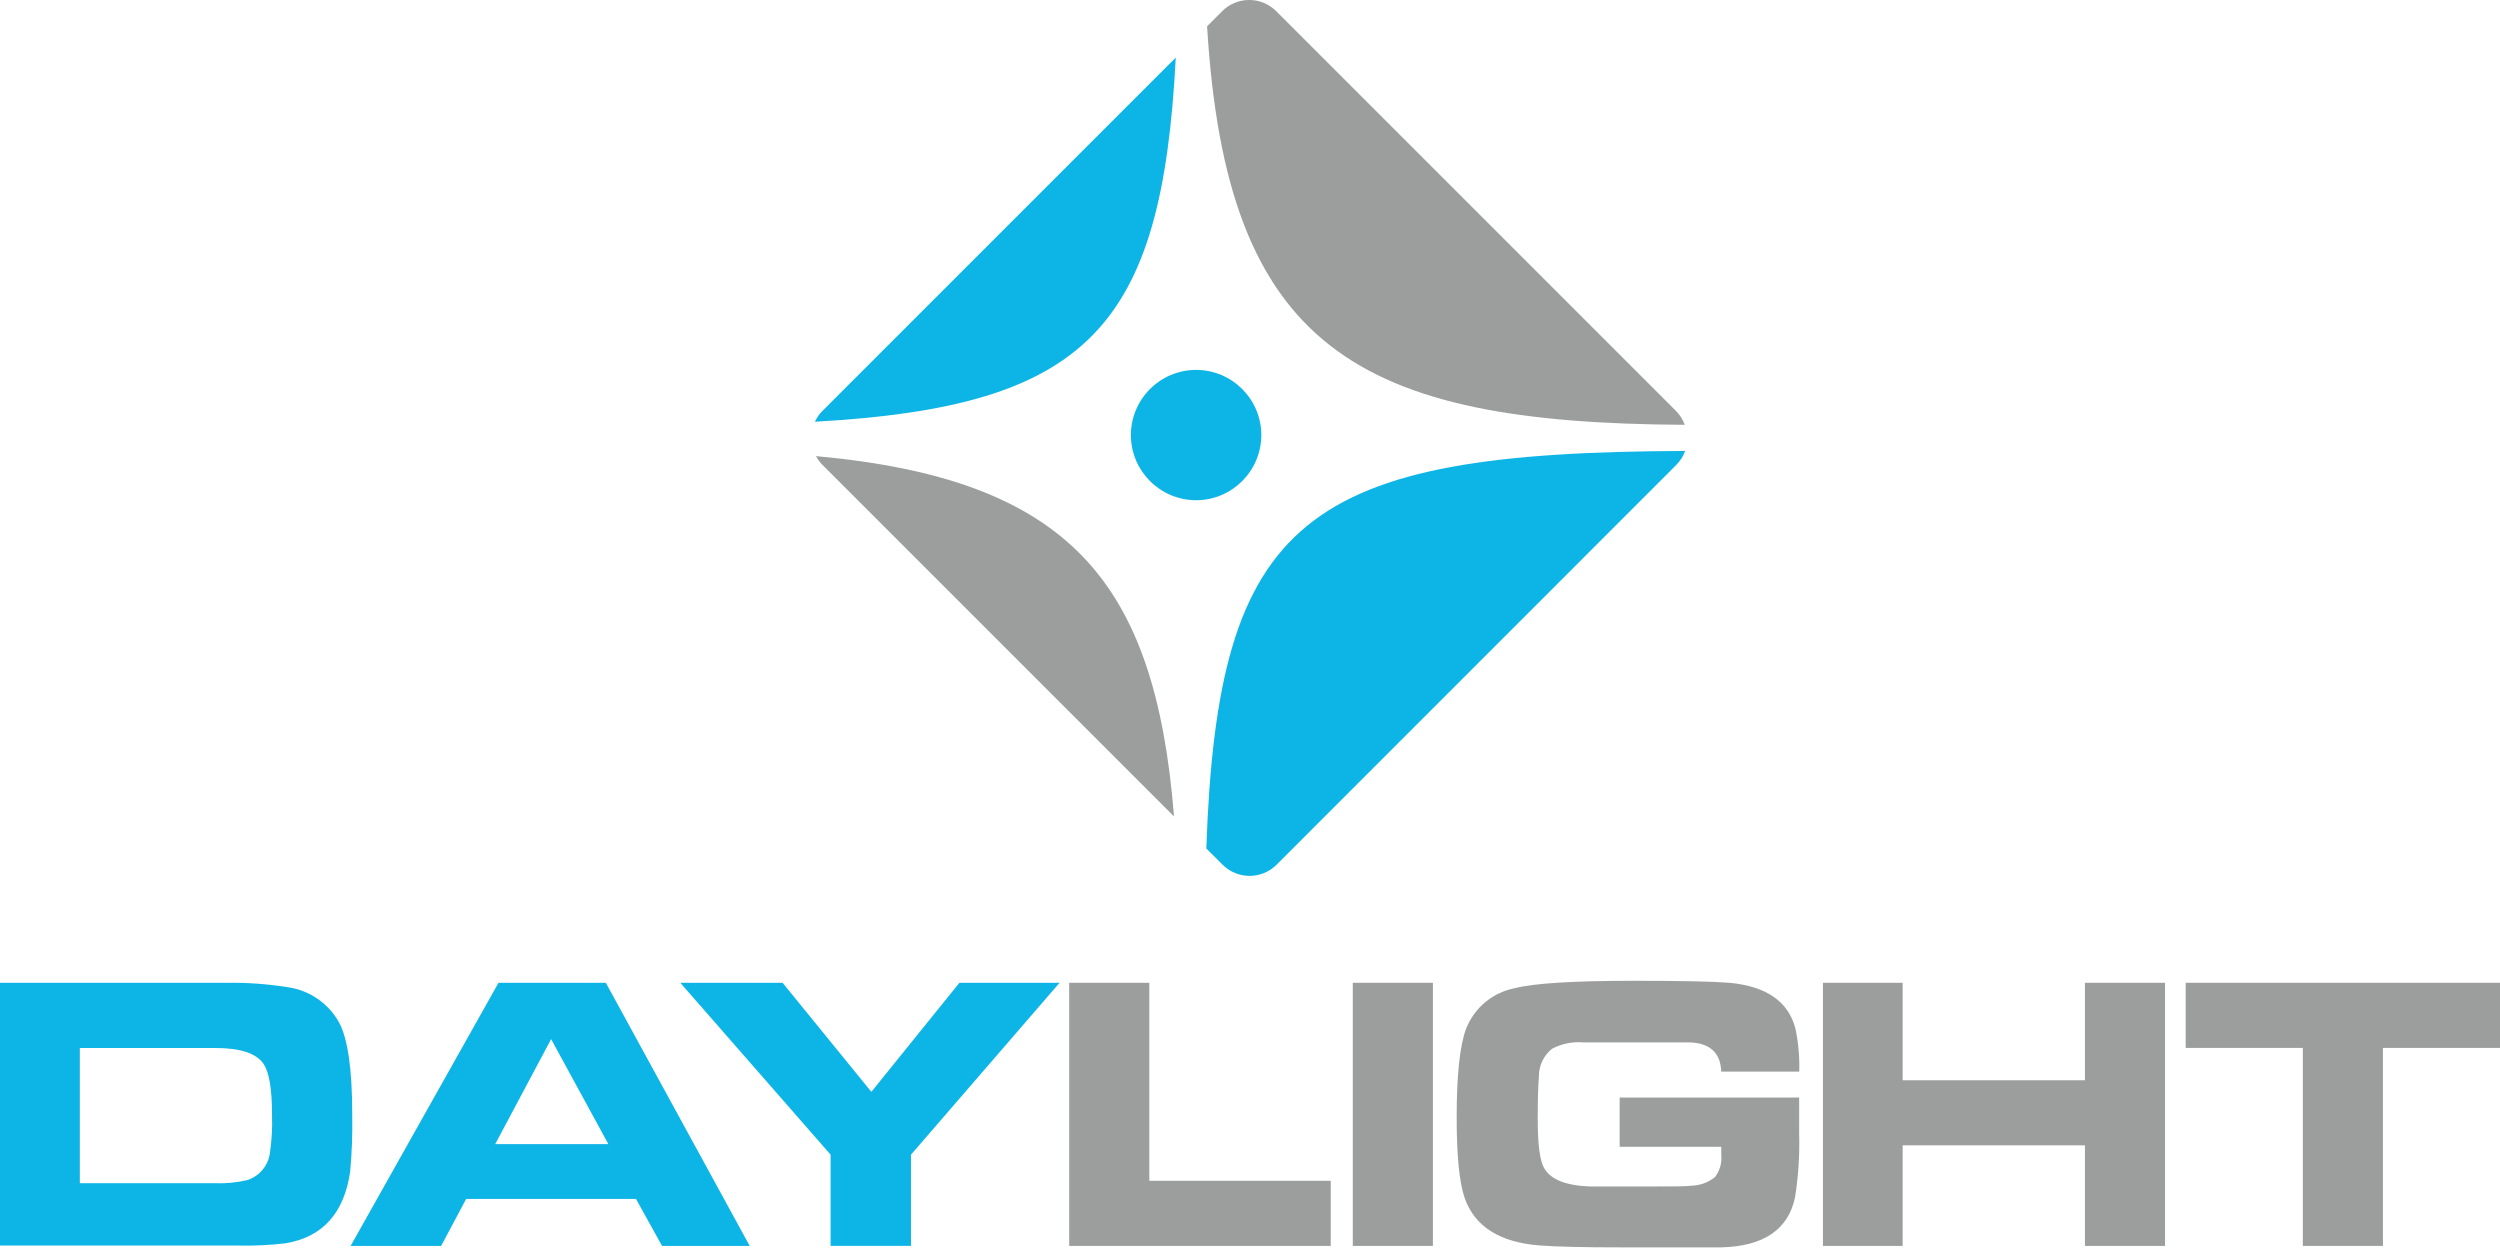
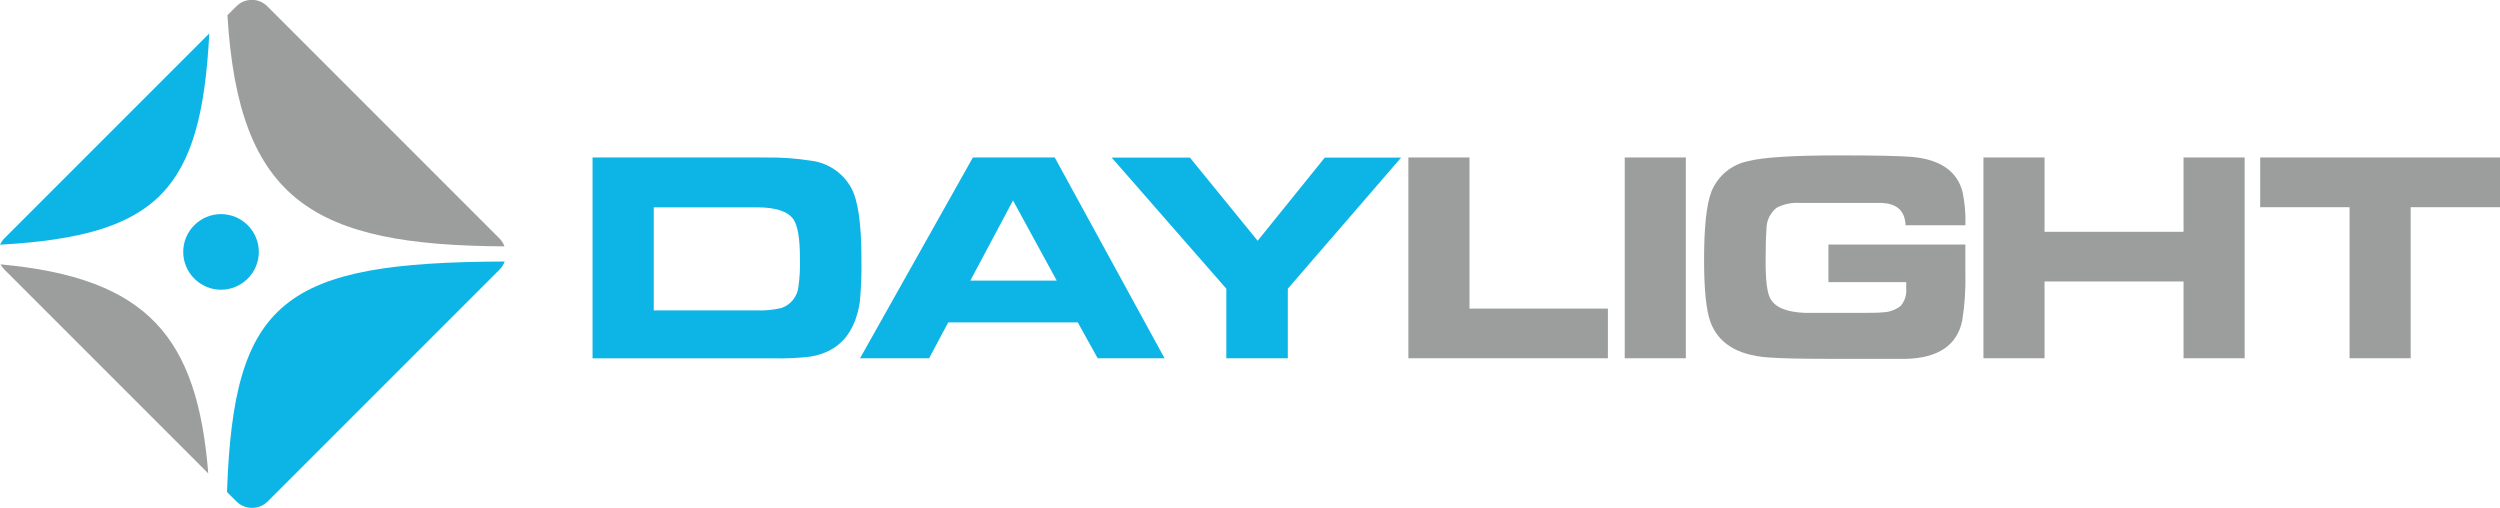
- <svg xmlns="http://www.w3.org/2000/svg" id="Layer_1" data-name="Layer 1" viewBox="0 0 261.83 130.69">
+ <svg xmlns="http://www.w3.org/2000/svg" id="Layer_1" data-name="Layer 1" viewBox="0 0 343.18 69.71">
  <defs>
    <style>.cls-1{fill:#9c9d9d;}.cls-1,.cls-2{fill-rule:evenodd;}.cls-2{fill:#0db5e6;}</style>
  </defs>
-   <path class="cls-1" d="M-530.31,4.37l-36.82-36.82a4,4,0,0,1-.68-0.92C-541.2-30.94-532.29-20.2-530.31,4.37Z" transform="translate(653.27 81.14)" />
-   <path class="cls-2" d="M-476.78-33.91a4,4,0,0,1-.93,1.46L-519.57,9.42a4,4,0,0,1-5.66,0l-1.7-1.7C-525.73-27-516.72-33.78-476.78-33.91Z" transform="translate(653.27 81.14)" />
-   <path class="cls-1" d="M-526.85-78.39l1.58-1.58a4,4,0,0,1,5.66,0l41.86,41.86a4,4,0,0,1,.93,1.46C-511.15-36.82-524.82-44.67-526.85-78.39Z" transform="translate(653.27 81.14)" />
-   <path class="cls-2" d="M-567.13-38.11l37-37c-1.46,28.31-9.2,36.54-37.79,38.14A4,4,0,0,1-567.13-38.11Z" transform="translate(653.27 81.14)" />
-   <path class="cls-1" d="M-412.09,49.35V28.61h-12.27V21.79h32.92v6.82H-403.7V49.35h-8.39Zm-129.2,0V21.79h8.39V42.53h19v6.82h-27.36Zm29.7,0V21.79h8.39V49.35h-8.39Zm46.76-18.26H-473q-0.12-3-3.41-3.06h-5.12c-0.89,0-2,0-3.27,0l-2.67,0a6,6,0,0,0-3.24.66,3.68,3.68,0,0,0-1.39,2.95c-0.08,1-.12,2.44-0.12,4.48q0,3.81.63,5c0.65,1.24,2.24,1.9,4.79,2,0.36,0,2.53,0,6.49,0,2.29,0,3.69,0,4.2-.08a4.07,4.07,0,0,0,2.45-.9A3.28,3.28,0,0,0-473,39.8c0-.17,0-0.45,0-0.83h-10.64V33.81h18.8v3.82a35.87,35.87,0,0,1-.43,6.62q-1.06,5.07-7.71,5.25-1.5,0-10.51,0-5.9,0-8.52-.2-6.27-.49-7.85-4.94-0.85-2.4-.85-8.45,0-6.73,1-9.34a6.88,6.88,0,0,1,5.06-4.21q3-.78,12.51-0.78,7.36,0,10,.21,5.84,0.55,6.92,4.84a19.17,19.17,0,0,1,.39,4.41h0Zm2.48,18.26V21.79H-454V32h19.09V21.79h8.39V49.35h-8.39V38.81H-454V49.35h-8.39Z" transform="translate(653.27 81.14)" />
-   <path class="cls-2" d="M-566.28,49.35V39.79l-15.74-18h10.71l9.3,11.42,9.22-11.42h10.49l-15.56,18v9.55h-8.43Zm-87,0V21.79h23.84a36.58,36.58,0,0,1,6.16.44,7.32,7.32,0,0,1,5.49,3.66c0.94,1.69,1.41,4.93,1.41,9.69a52.77,52.77,0,0,1-.22,6q-0.95,6.52-6.76,7.49a35.31,35.31,0,0,1-5,.24h-24.93Zm8.39-6.57h14.08a12.9,12.9,0,0,0,3.42-.32A3.46,3.46,0,0,0-625,39.61a22.58,22.58,0,0,0,.22-4q0-4.07-.91-5.36-1.15-1.63-5-1.63h-14.22V42.78h0Zm28.34,6.57h9.48l2.62-4.92h17.79l2.73,4.92h9.18l-15.07-27.56h-11.24l-15.49,27.56h0Zm15.14-10.66,5.86-11,6,11H-601.4Z" transform="translate(653.27 81.14)" />
-   <path class="cls-2" d="M-528-28.75a6.84,6.84,0,0,0,6.83-6.82A6.84,6.84,0,0,0-528-42.4a6.84,6.84,0,0,0-6.83,6.83A6.84,6.84,0,0,0-528-28.75Z" transform="translate(653.27 81.14)" />
+   <path class="cls-1" d="M-303.75-814.78l-28-28a3,3,0,0,1-.52-0.7C-312-841.62-305.25-833.46-303.75-814.78Z" transform="translate(332.34 879.77)" />
+   <path class="cls-2" d="M-263.06-843.87a3,3,0,0,1-.71,1.11l-31.82,31.82a3.05,3.05,0,0,1-4.3,0l-1.29-1.29C-300.27-838.64-293.42-843.78-263.06-843.87Z" transform="translate(332.34 879.77)" />
+   <path class="cls-1" d="M-301.12-877.68l1.2-1.2a3,3,0,0,1,4.3,0l31.82,31.82a3,3,0,0,1,.71,1.11C-289.18-846.09-299.58-852.06-301.12-877.68Z" transform="translate(332.34 879.77)" />
+   <path class="cls-2" d="M-331.73-847.06l28.12-28.12c-1.11,21.52-7,27.77-28.72,29A3,3,0,0,1-331.73-847.06Z" transform="translate(332.34 879.77)" />
+   <path class="cls-2" d="M-302-840a5.2,5.2,0,0,0,5.19-5.19,5.2,5.2,0,0,0-5.19-5.19,5.2,5.2,0,0,0-5.19,5.19A5.2,5.2,0,0,0-302-840Z" transform="translate(332.34 879.77)" />
+   <path class="cls-1" d="M-9.81-830.59v-20.74H-22.08v-6.82H10.84v6.82H-1.42v20.74H-9.81Zm-129.2,0v-27.56h8.39v20.74h19v6.82H-139Zm29.7,0v-27.56h8.39v27.56h-8.39Zm46.76-18.26h-8.21q-0.12-3-3.41-3.06h-5.12c-0.89,0-2,0-3.27,0l-2.66,0a6,6,0,0,0-3.24.66,3.68,3.68,0,0,0-1.39,2.95c-0.08,1-.12,2.44-0.12,4.48q0,3.81.63,5c0.65,1.24,2.24,1.9,4.79,2,0.36,0,2.53,0,6.49,0,2.29,0,3.69,0,4.2-.08a4.08,4.08,0,0,0,2.45-.9,3.27,3.27,0,0,0,.74-2.41q0-.26,0-0.83H-81.35v-5.16h18.8v3.82a35.93,35.93,0,0,1-.43,6.62q-1.06,5.07-7.71,5.25-1.5,0-10.51,0-5.9,0-8.52-.2-6.27-.49-7.85-4.94-0.85-2.4-.85-8.45,0-6.73,1-9.34a6.88,6.88,0,0,1,5.06-4.21q3-.79,12.51-0.79,7.36,0,10,.21,5.84,0.55,6.92,4.84a19.15,19.15,0,0,1,.39,4.41h0Zm2.48,18.26v-27.56h8.39v10.2H-32.6v-10.2h8.39v27.56H-32.6v-10.54H-51.68v10.54h-8.39Z" transform="translate(332.34 879.77)" />
+   <path class="cls-2" d="M-164-830.59v-9.55l-15.74-18H-169l9.3,11.42,9.22-11.42H-140l-15.56,18v9.55H-164Zm-87,0v-27.56h23.84a36.58,36.58,0,0,1,6.16.44A7.32,7.32,0,0,1-215.5-854c0.94,1.69,1.41,4.93,1.41,9.69a52.86,52.86,0,0,1-.22,6q-1,6.52-6.76,7.49a35.4,35.4,0,0,1-5,.24H-251Zm8.39-6.57h14.08a12.9,12.9,0,0,0,3.42-.32,3.47,3.47,0,0,0,2.36-2.84,22.63,22.63,0,0,0,.22-4q0-4.07-.91-5.36-1.15-1.63-5-1.63H-242.6v14.13h0Zm28.33,6.57h9.48l2.62-4.92h17.79l2.73,4.92h9.18l-15.07-27.56h-11.24l-15.49,27.56h0Zm15.14-10.66,5.86-11,6,11h-11.88Z" transform="translate(332.34 879.77)" />
</svg>
